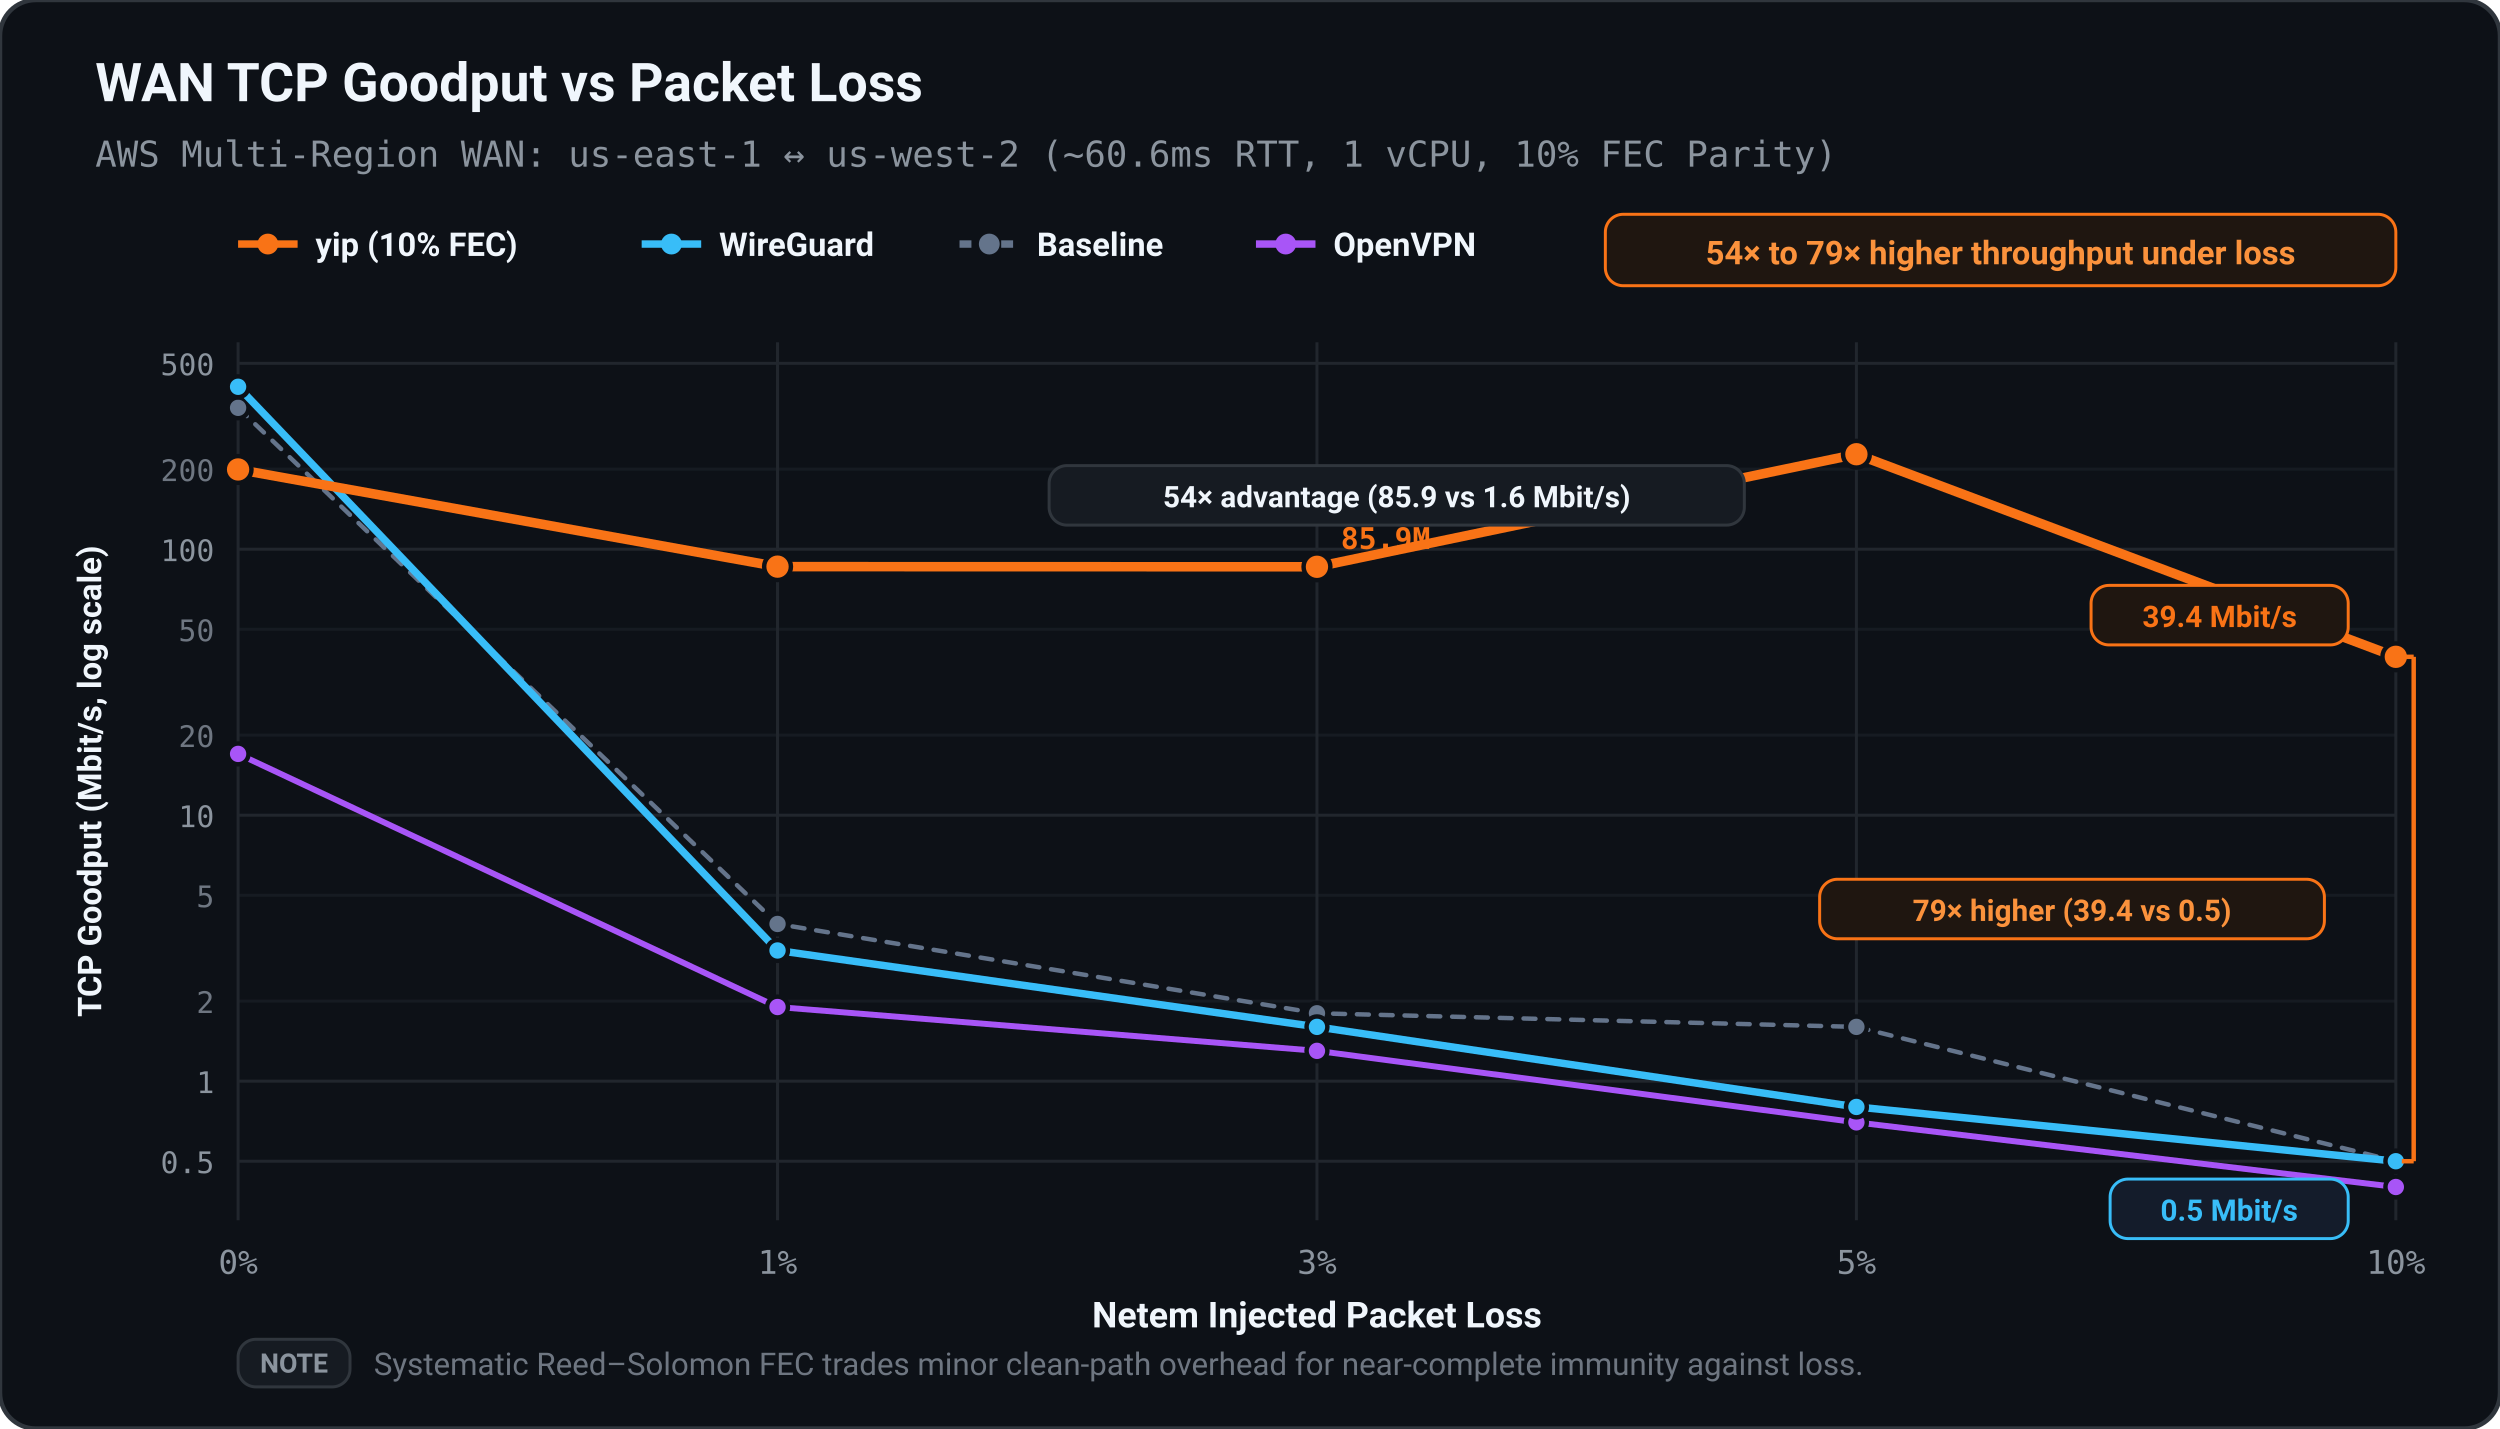
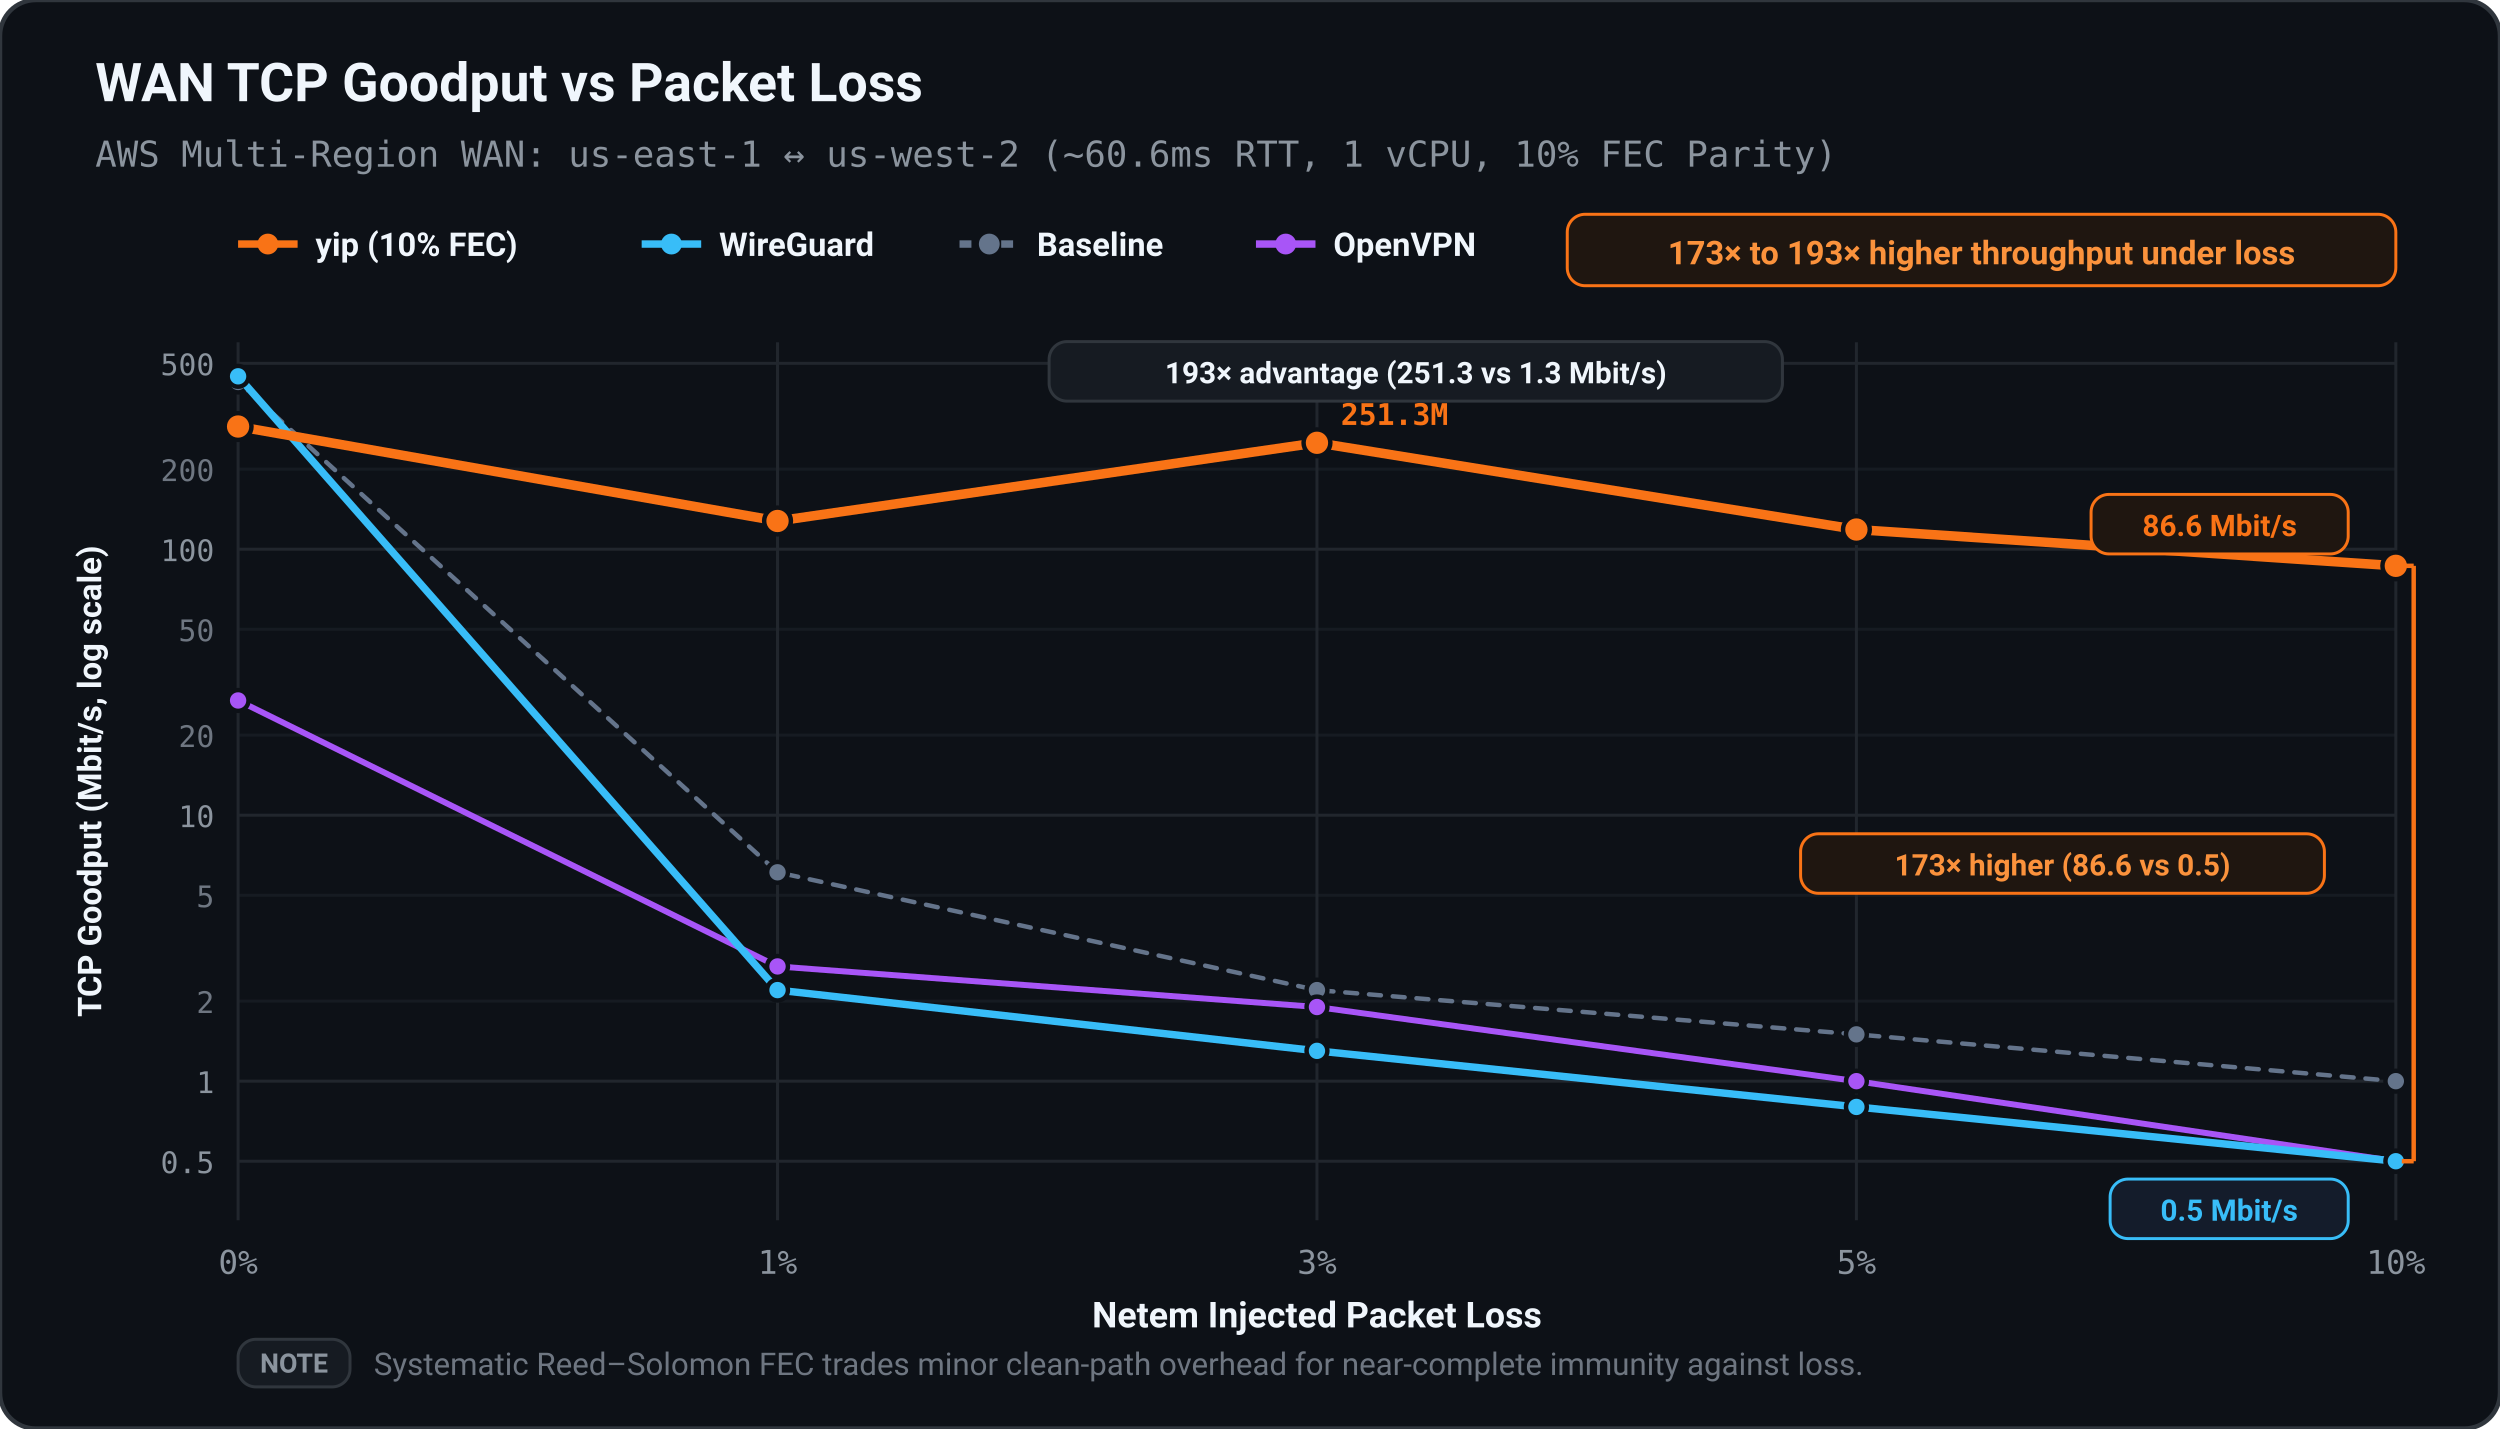
<svg xmlns="http://www.w3.org/2000/svg" viewBox="0 0 840 480" width="100%" height="100%">
  <defs>
    <style>
      text { text-rendering: geometricPrecision; }
    </style>
  </defs>
  <rect width="100%" height="100%" rx="12" fill="#0d1117" stroke="#30363d" stroke-width="1.5" />
  <text x="32.00" y="34.00" fill="#f0f6fc" font-size="18" font-family="ui-sans-serif, -apple-system, BlinkMacSystemFont, 'Segoe UI', Roboto, sans-serif" font-weight="bold" text-anchor="start">WAN TCP Goodput vs Packet Loss</text>
  <text x="32.00" y="56.00" fill="#8b949e" font-size="12" font-family="ui-monospace, SFMono-Regular, Menlo, monospace" font-weight="normal" text-anchor="start">AWS Multi-Region WAN: us-east-1 ↔ us-west-2 (~60.6ms RTT, 1 vCPU, 10% FEC Parity)</text>
  <line x1="80.00" y1="82.00" x2="100.00" y2="82.00" stroke="#f97316" stroke-width="2.50" />
  <circle cx="90.00" cy="82.00" r="3.50" fill="#f97316" />
  <text x="106.00" y="86.00" fill="#f0f6fc" font-size="11" font-family="ui-sans-serif, -apple-system, BlinkMacSystemFont, 'Segoe UI', Roboto, sans-serif" font-weight="600" text-anchor="start">yip (10% FEC)</text>
  <line x1="215.60" y1="82.00" x2="235.60" y2="82.00" stroke="#38bdf8" stroke-width="2.50" />
  <circle cx="225.60" cy="82.00" r="3.50" fill="#38bdf8" />
  <text x="241.60" y="86.00" fill="#f0f6fc" font-size="11" font-family="ui-sans-serif, -apple-system, BlinkMacSystemFont, 'Segoe UI', Roboto, sans-serif" font-weight="600" text-anchor="start">WireGuard</text>
  <line x1="322.40" y1="82.00" x2="342.40" y2="82.00" stroke="#64748b" stroke-width="2.50" stroke-dasharray="4,3" />
  <circle cx="332.40" cy="82.00" r="3.50" fill="#64748b" />
  <text x="348.40" y="86.00" fill="#f0f6fc" font-size="11" font-family="ui-sans-serif, -apple-system, BlinkMacSystemFont, 'Segoe UI', Roboto, sans-serif" font-weight="600" text-anchor="start">Baseline</text>
  <line x1="422.00" y1="82.00" x2="442.00" y2="82.00" stroke="#a855f7" stroke-width="2.50" />
  <circle cx="432.00" cy="82.00" r="3.50" fill="#a855f7" />
  <text x="448.00" y="86.00" fill="#f0f6fc" font-size="11" font-family="ui-sans-serif, -apple-system, BlinkMacSystemFont, 'Segoe UI', Roboto, sans-serif" font-weight="600" text-anchor="start">OpenVPN</text>
-   <rect x="539.40" y="72.00" width="265.60" height="24.00" fill="#1f1610" rx="6.00" stroke="#f97316" stroke-width="1.00" />
-   <text x="672.20" y="88.80" fill="#fb923c" font-size="11" font-family="ui-sans-serif, -apple-system, BlinkMacSystemFont, 'Segoe UI', Roboto, sans-serif" font-weight="bold" text-anchor="middle">54× to 79× higher throughput under loss</text>
+   <rect x="526.60" y="72.00" width="278.40" height="24.00" fill="#1f1610" rx="6.00" stroke="#f97316" stroke-width="1.00" />
+   <text x="665.80" y="88.80" fill="#fb923c" font-size="11" font-family="ui-sans-serif, -apple-system, BlinkMacSystemFont, 'Segoe UI', Roboto, sans-serif" font-weight="bold" text-anchor="middle">173× to 193× higher throughput under loss</text>
  <line x1="80.00" y1="390.17" x2="805.00" y2="390.17" stroke="#21262d" stroke-width="1.00" />
  <text x="72.00" y="394.17" fill="#8b949e" font-size="10" font-family="ui-monospace, SFMono-Regular, Menlo, monospace" font-weight="normal" text-anchor="end">0.5</text>
  <line x1="80.00" y1="363.27" x2="805.00" y2="363.27" stroke="#21262d" stroke-width="1.00" />
  <text x="72.00" y="367.27" fill="#8b949e" font-size="10" font-family="ui-monospace, SFMono-Regular, Menlo, monospace" font-weight="normal" text-anchor="end">1</text>
  <line x1="80.00" y1="336.37" x2="805.00" y2="336.37" stroke="#161b22" stroke-width="1.00" />
  <text x="72.00" y="340.37" fill="#6e7681" font-size="10" font-family="ui-monospace, SFMono-Regular, Menlo, monospace" font-weight="normal" text-anchor="end">2</text>
  <line x1="80.00" y1="300.81" x2="805.00" y2="300.81" stroke="#161b22" stroke-width="1.00" />
  <text x="72.00" y="304.81" fill="#6e7681" font-size="10" font-family="ui-monospace, SFMono-Regular, Menlo, monospace" font-weight="normal" text-anchor="end">5</text>
  <line x1="80.00" y1="273.91" x2="805.00" y2="273.91" stroke="#21262d" stroke-width="1.00" />
  <text x="72.00" y="277.91" fill="#8b949e" font-size="10" font-family="ui-monospace, SFMono-Regular, Menlo, monospace" font-weight="normal" text-anchor="end">10</text>
  <line x1="80.00" y1="247.00" x2="805.00" y2="247.00" stroke="#161b22" stroke-width="1.00" />
  <text x="72.00" y="251.00" fill="#6e7681" font-size="10" font-family="ui-monospace, SFMono-Regular, Menlo, monospace" font-weight="normal" text-anchor="end">20</text>
  <line x1="80.00" y1="211.44" x2="805.00" y2="211.44" stroke="#161b22" stroke-width="1.00" />
  <text x="72.00" y="215.44" fill="#6e7681" font-size="10" font-family="ui-monospace, SFMono-Regular, Menlo, monospace" font-weight="normal" text-anchor="end">50</text>
  <line x1="80.00" y1="184.54" x2="805.00" y2="184.54" stroke="#21262d" stroke-width="1.00" />
  <text x="72.00" y="188.54" fill="#8b949e" font-size="10" font-family="ui-monospace, SFMono-Regular, Menlo, monospace" font-weight="normal" text-anchor="end">100</text>
  <line x1="80.00" y1="157.64" x2="805.00" y2="157.64" stroke="#161b22" stroke-width="1.00" />
  <text x="72.00" y="161.64" fill="#6e7681" font-size="10" font-family="ui-monospace, SFMono-Regular, Menlo, monospace" font-weight="normal" text-anchor="end">200</text>
  <line x1="80.00" y1="122.08" x2="805.00" y2="122.08" stroke="#21262d" stroke-width="1.00" />
  <text x="72.00" y="126.08" fill="#8b949e" font-size="10" font-family="ui-monospace, SFMono-Regular, Menlo, monospace" font-weight="normal" text-anchor="end">500</text>
  <line x1="80.00" y1="115.00" x2="80.00" y2="410.00" stroke="#21262d" stroke-width="1.00" />
  <text x="80.00" y="428.00" fill="#8b949e" font-size="11" font-family="ui-monospace, SFMono-Regular, Menlo, monospace" font-weight="normal" text-anchor="middle">0%</text>
  <line x1="261.25" y1="115.00" x2="261.25" y2="410.00" stroke="#21262d" stroke-width="1.00" />
  <text x="261.25" y="428.00" fill="#8b949e" font-size="11" font-family="ui-monospace, SFMono-Regular, Menlo, monospace" font-weight="normal" text-anchor="middle">1%</text>
  <line x1="442.50" y1="115.00" x2="442.50" y2="410.00" stroke="#21262d" stroke-width="1.00" />
  <text x="442.50" y="428.00" fill="#8b949e" font-size="11" font-family="ui-monospace, SFMono-Regular, Menlo, monospace" font-weight="normal" text-anchor="middle">3%</text>
  <line x1="623.75" y1="115.00" x2="623.75" y2="410.00" stroke="#21262d" stroke-width="1.00" />
  <text x="623.75" y="428.00" fill="#8b949e" font-size="11" font-family="ui-monospace, SFMono-Regular, Menlo, monospace" font-weight="normal" text-anchor="middle">5%</text>
  <line x1="805.00" y1="115.00" x2="805.00" y2="410.00" stroke="#21262d" stroke-width="1.00" />
  <text x="805.00" y="428.00" fill="#8b949e" font-size="11" font-family="ui-monospace, SFMono-Regular, Menlo, monospace" font-weight="normal" text-anchor="middle">10%</text>
  <text x="442.50" y="446.00" fill="#f0f6fc" font-size="12" font-family="ui-sans-serif, -apple-system, BlinkMacSystemFont, 'Segoe UI', Roboto, sans-serif" font-weight="600" text-anchor="middle">Netem Injected Packet Loss</text>
  <text x="34.00" y="262.50" fill="#f0f6fc" font-size="11" font-family="ui-sans-serif, -apple-system, BlinkMacSystemFont, 'Segoe UI', Roboto, sans-serif" font-weight="600" text-anchor="middle" transform="rotate(-90 34.00 262.50)">TCP Goodput (Mbit/s, log scale)</text>
-   <polyline points="80.00,137.03 261.25,310.45 442.50,340.46 623.75,345.03 805.00,390.17" fill="none" stroke="#64748b" stroke-width="1.50" stroke-linecap="round" stroke-linejoin="round" stroke-dasharray="4,4" />
-   <circle cx="80.00" cy="137.03" r="3.50" fill="#64748b" stroke="#0d1117" stroke-width="1.50" />
-   <circle cx="261.25" cy="310.45" r="3.50" fill="#64748b" stroke="#0d1117" stroke-width="1.50" />
-   <circle cx="442.50" cy="340.46" r="3.50" fill="#64748b" stroke="#0d1117" stroke-width="1.50" />
-   <circle cx="623.75" cy="345.03" r="3.50" fill="#64748b" stroke="#0d1117" stroke-width="1.50" />
-   <circle cx="805.00" cy="390.17" r="3.50" fill="#64748b" stroke="#0d1117" stroke-width="1.50" />
-   <polyline points="80.00,253.31 261.25,338.36 442.50,353.09 623.75,377.12 805.00,398.83" fill="none" stroke="#a855f7" stroke-width="2.00" stroke-linecap="round" stroke-linejoin="round" />
-   <circle cx="80.00" cy="253.31" r="3.50" fill="#a855f7" stroke="#0d1117" stroke-width="1.50" />
-   <circle cx="261.25" cy="338.36" r="3.50" fill="#a855f7" stroke="#0d1117" stroke-width="1.50" />
-   <circle cx="442.50" cy="353.09" r="3.50" fill="#a855f7" stroke="#0d1117" stroke-width="1.50" />
-   <circle cx="623.75" cy="377.12" r="3.50" fill="#a855f7" stroke="#0d1117" stroke-width="1.50" />
-   <circle cx="805.00" cy="398.83" r="3.50" fill="#a855f7" stroke="#0d1117" stroke-width="1.50" />
-   <polyline points="80.00,129.96 261.25,319.36 442.50,345.03 623.75,371.93 805.00,390.17" fill="none" stroke="#38bdf8" stroke-width="2.50" stroke-linecap="round" stroke-linejoin="round" />
-   <circle cx="80.00" cy="129.96" r="3.50" fill="#38bdf8" stroke="#0d1117" stroke-width="1.50" />
-   <circle cx="261.25" cy="319.36" r="3.50" fill="#38bdf8" stroke="#0d1117" stroke-width="1.50" />
-   <circle cx="442.50" cy="345.03" r="3.50" fill="#38bdf8" stroke="#0d1117" stroke-width="1.50" />
+   <polyline points="80.00,128.35 261.25,293.09 442.50,332.67 623.75,347.54 805.00,363.27" fill="none" stroke="#64748b" stroke-width="1.50" stroke-linecap="round" stroke-linejoin="round" stroke-dasharray="4,4" />
+   <circle cx="80.00" cy="128.35" r="3.50" fill="#64748b" stroke="#0d1117" stroke-width="1.50" />
+   <circle cx="261.25" cy="293.09" r="3.50" fill="#64748b" stroke="#0d1117" stroke-width="1.50" />
+   <circle cx="442.50" cy="332.67" r="3.50" fill="#64748b" stroke="#0d1117" stroke-width="1.50" />
+   <circle cx="623.75" cy="347.54" r="3.50" fill="#64748b" stroke="#0d1117" stroke-width="1.50" />
+   <circle cx="805.00" cy="363.27" r="3.50" fill="#64748b" stroke="#0d1117" stroke-width="1.50" />
+   <polyline points="80.00,235.36 261.25,324.72 442.50,338.36 623.75,363.27 805.00,390.17" fill="none" stroke="#a855f7" stroke-width="2.00" stroke-linecap="round" stroke-linejoin="round" />
+   <circle cx="80.00" cy="235.36" r="3.50" fill="#a855f7" stroke="#0d1117" stroke-width="1.50" />
+   <circle cx="261.25" cy="324.72" r="3.50" fill="#a855f7" stroke="#0d1117" stroke-width="1.50" />
+   <circle cx="442.50" cy="338.36" r="3.50" fill="#a855f7" stroke="#0d1117" stroke-width="1.50" />
+   <circle cx="623.75" cy="363.27" r="3.50" fill="#a855f7" stroke="#0d1117" stroke-width="1.50" />
+   <circle cx="805.00" cy="390.17" r="3.50" fill="#a855f7" stroke="#0d1117" stroke-width="1.50" />
+   <polyline points="80.00,126.44 261.25,332.67 442.50,353.09 623.75,371.93 805.00,390.17" fill="none" stroke="#38bdf8" stroke-width="2.50" stroke-linecap="round" stroke-linejoin="round" />
+   <circle cx="80.00" cy="126.44" r="3.50" fill="#38bdf8" stroke="#0d1117" stroke-width="1.50" />
+   <circle cx="261.25" cy="332.67" r="3.50" fill="#38bdf8" stroke="#0d1117" stroke-width="1.50" />
+   <circle cx="442.50" cy="353.09" r="3.50" fill="#38bdf8" stroke="#0d1117" stroke-width="1.50" />
  <circle cx="623.75" cy="371.93" r="3.50" fill="#38bdf8" stroke="#0d1117" stroke-width="1.50" />
  <circle cx="805.00" cy="390.17" r="3.50" fill="#38bdf8" stroke="#0d1117" stroke-width="1.50" />
-   <polyline points="80.00,157.74 261.25,190.39 442.50,190.44 623.75,152.62 805.00,220.69" fill="none" stroke="#f97316" stroke-width="3.20" stroke-linecap="round" stroke-linejoin="round" />
-   <circle cx="80.00" cy="157.74" r="4.50" fill="#f97316" stroke="#0d1117" stroke-width="1.50" />
-   <circle cx="261.25" cy="190.39" r="4.50" fill="#f97316" stroke="#0d1117" stroke-width="1.50" />
-   <circle cx="442.50" cy="190.44" r="4.50" fill="#f97316" stroke="#0d1117" stroke-width="1.50" />
-   <circle cx="623.75" cy="152.62" r="4.50" fill="#f97316" stroke="#0d1117" stroke-width="1.50" />
-   <circle cx="805.00" cy="220.69" r="4.50" fill="#f97316" stroke="#0d1117" stroke-width="1.50" />
-   <text x="450.50" y="184.44" fill="#f97316" font-size="10" font-family="ui-monospace, SFMono-Regular, Menlo, monospace" font-weight="bold" text-anchor="start">85.9M</text>
-   <rect x="352.50" y="156.44" width="233.60" height="20.00" fill="#161b22" rx="6.00" stroke="#30363d" stroke-width="1.00" />
-   <text x="469.30" y="170.44" fill="#f0f6fc" font-size="10" font-family="ui-sans-serif, -apple-system, BlinkMacSystemFont, 'Segoe UI', Roboto, sans-serif" font-weight="bold" text-anchor="middle">54× advantage (85.9 vs 1.6 Mbit/s)</text>
-   <rect x="702.60" y="196.69" width="86.40" height="20.00" fill="#1f1610" rx="6.00" stroke="#f97316" stroke-width="1.00" />
-   <text x="745.80" y="210.69" fill="#f97316" font-size="10" font-family="ui-sans-serif, -apple-system, BlinkMacSystemFont, 'Segoe UI', Roboto, sans-serif" font-weight="bold" text-anchor="middle">39.4 Mbit/s</text>
+   <polyline points="80.00,143.31 261.25,175.05 442.50,148.78 623.75,177.92 805.00,190.12" fill="none" stroke="#f97316" stroke-width="3.20" stroke-linecap="round" stroke-linejoin="round" />
+   <circle cx="80.00" cy="143.31" r="4.50" fill="#f97316" stroke="#0d1117" stroke-width="1.50" />
+   <circle cx="261.25" cy="175.05" r="4.50" fill="#f97316" stroke="#0d1117" stroke-width="1.50" />
+   <circle cx="442.50" cy="148.78" r="4.50" fill="#f97316" stroke="#0d1117" stroke-width="1.50" />
+   <circle cx="623.75" cy="177.92" r="4.50" fill="#f97316" stroke="#0d1117" stroke-width="1.50" />
+   <circle cx="805.00" cy="190.12" r="4.50" fill="#f97316" stroke="#0d1117" stroke-width="1.50" />
+   <text x="450.50" y="142.78" fill="#f97316" font-size="10" font-family="ui-monospace, SFMono-Regular, Menlo, monospace" font-weight="bold" text-anchor="start">251.3M</text>
+   <rect x="352.50" y="114.78" width="246.40" height="20.00" fill="#161b22" rx="6.00" stroke="#30363d" stroke-width="1.00" />
+   <text x="475.70" y="128.78" fill="#f0f6fc" font-size="10" font-family="ui-sans-serif, -apple-system, BlinkMacSystemFont, 'Segoe UI', Roboto, sans-serif" font-weight="bold" text-anchor="middle">193× advantage (251.3 vs 1.3 Mbit/s)</text>
+   <rect x="702.60" y="166.12" width="86.40" height="20.00" fill="#1f1610" rx="6.00" stroke="#f97316" stroke-width="1.00" />
+   <text x="745.80" y="180.12" fill="#f97316" font-size="10" font-family="ui-sans-serif, -apple-system, BlinkMacSystemFont, 'Segoe UI', Roboto, sans-serif" font-weight="bold" text-anchor="middle">86.6 Mbit/s</text>
  <rect x="709.00" y="396.17" width="80.00" height="20.00" fill="#141c2b" rx="6.00" stroke="#38bdf8" stroke-width="1.00" />
  <text x="749.00" y="410.17" fill="#38bdf8" font-size="10" font-family="ui-sans-serif, -apple-system, BlinkMacSystemFont, 'Segoe UI', Roboto, sans-serif" font-weight="bold" text-anchor="middle">0.5 Mbit/s</text>
-   <line x1="811.00" y1="220.69" x2="811.00" y2="390.17" stroke="#f97316" stroke-width="1.50" />
-   <line x1="807.00" y1="220.69" x2="811.00" y2="220.69" stroke="#f97316" stroke-width="1.50" />
+   <line x1="811.00" y1="190.12" x2="811.00" y2="390.17" stroke="#f97316" stroke-width="1.50" />
+   <line x1="807.00" y1="190.12" x2="811.00" y2="190.12" stroke="#f97316" stroke-width="1.50" />
  <line x1="807.00" y1="390.17" x2="811.00" y2="390.17" stroke="#f97316" stroke-width="1.50" />
-   <rect x="611.40" y="295.43" width="169.60" height="20.00" fill="#1f1610" rx="6.00" stroke="#f97316" stroke-width="1.00" />
-   <text x="696.20" y="309.43" fill="#fb923c" font-size="10" font-family="ui-sans-serif, -apple-system, BlinkMacSystemFont, 'Segoe UI', Roboto, sans-serif" font-weight="bold" text-anchor="middle">79× higher (39.4 vs 0.5)</text>
+   <rect x="605.00" y="280.15" width="176.00" height="20.00" fill="#1f1610" rx="6.00" stroke="#f97316" stroke-width="1.00" />
+   <text x="693.00" y="294.15" fill="#fb923c" font-size="10" font-family="ui-sans-serif, -apple-system, BlinkMacSystemFont, 'Segoe UI', Roboto, sans-serif" font-weight="bold" text-anchor="middle">173× higher (86.6 vs 0.5)</text>
  <rect x="80.00" y="450.00" width="37.60" height="16.00" fill="#161b22" rx="6.00" stroke="#30363d" stroke-width="1.00" />
  <text x="98.80" y="461.20" fill="#8b949e" font-size="9" font-family="ui-sans-serif, -apple-system, BlinkMacSystemFont, 'Segoe UI', Roboto, sans-serif" font-weight="bold" text-anchor="middle">NOTE</text>
  <text x="125.60" y="462.00" fill="#6e7681" font-size="10.5" font-family="ui-sans-serif, -apple-system, BlinkMacSystemFont, 'Segoe UI', Roboto, sans-serif" font-weight="normal" text-anchor="start">Systematic Reed–Solomon FEC trades minor clean-path overhead for near-complete immunity against loss.</text>
</svg>
